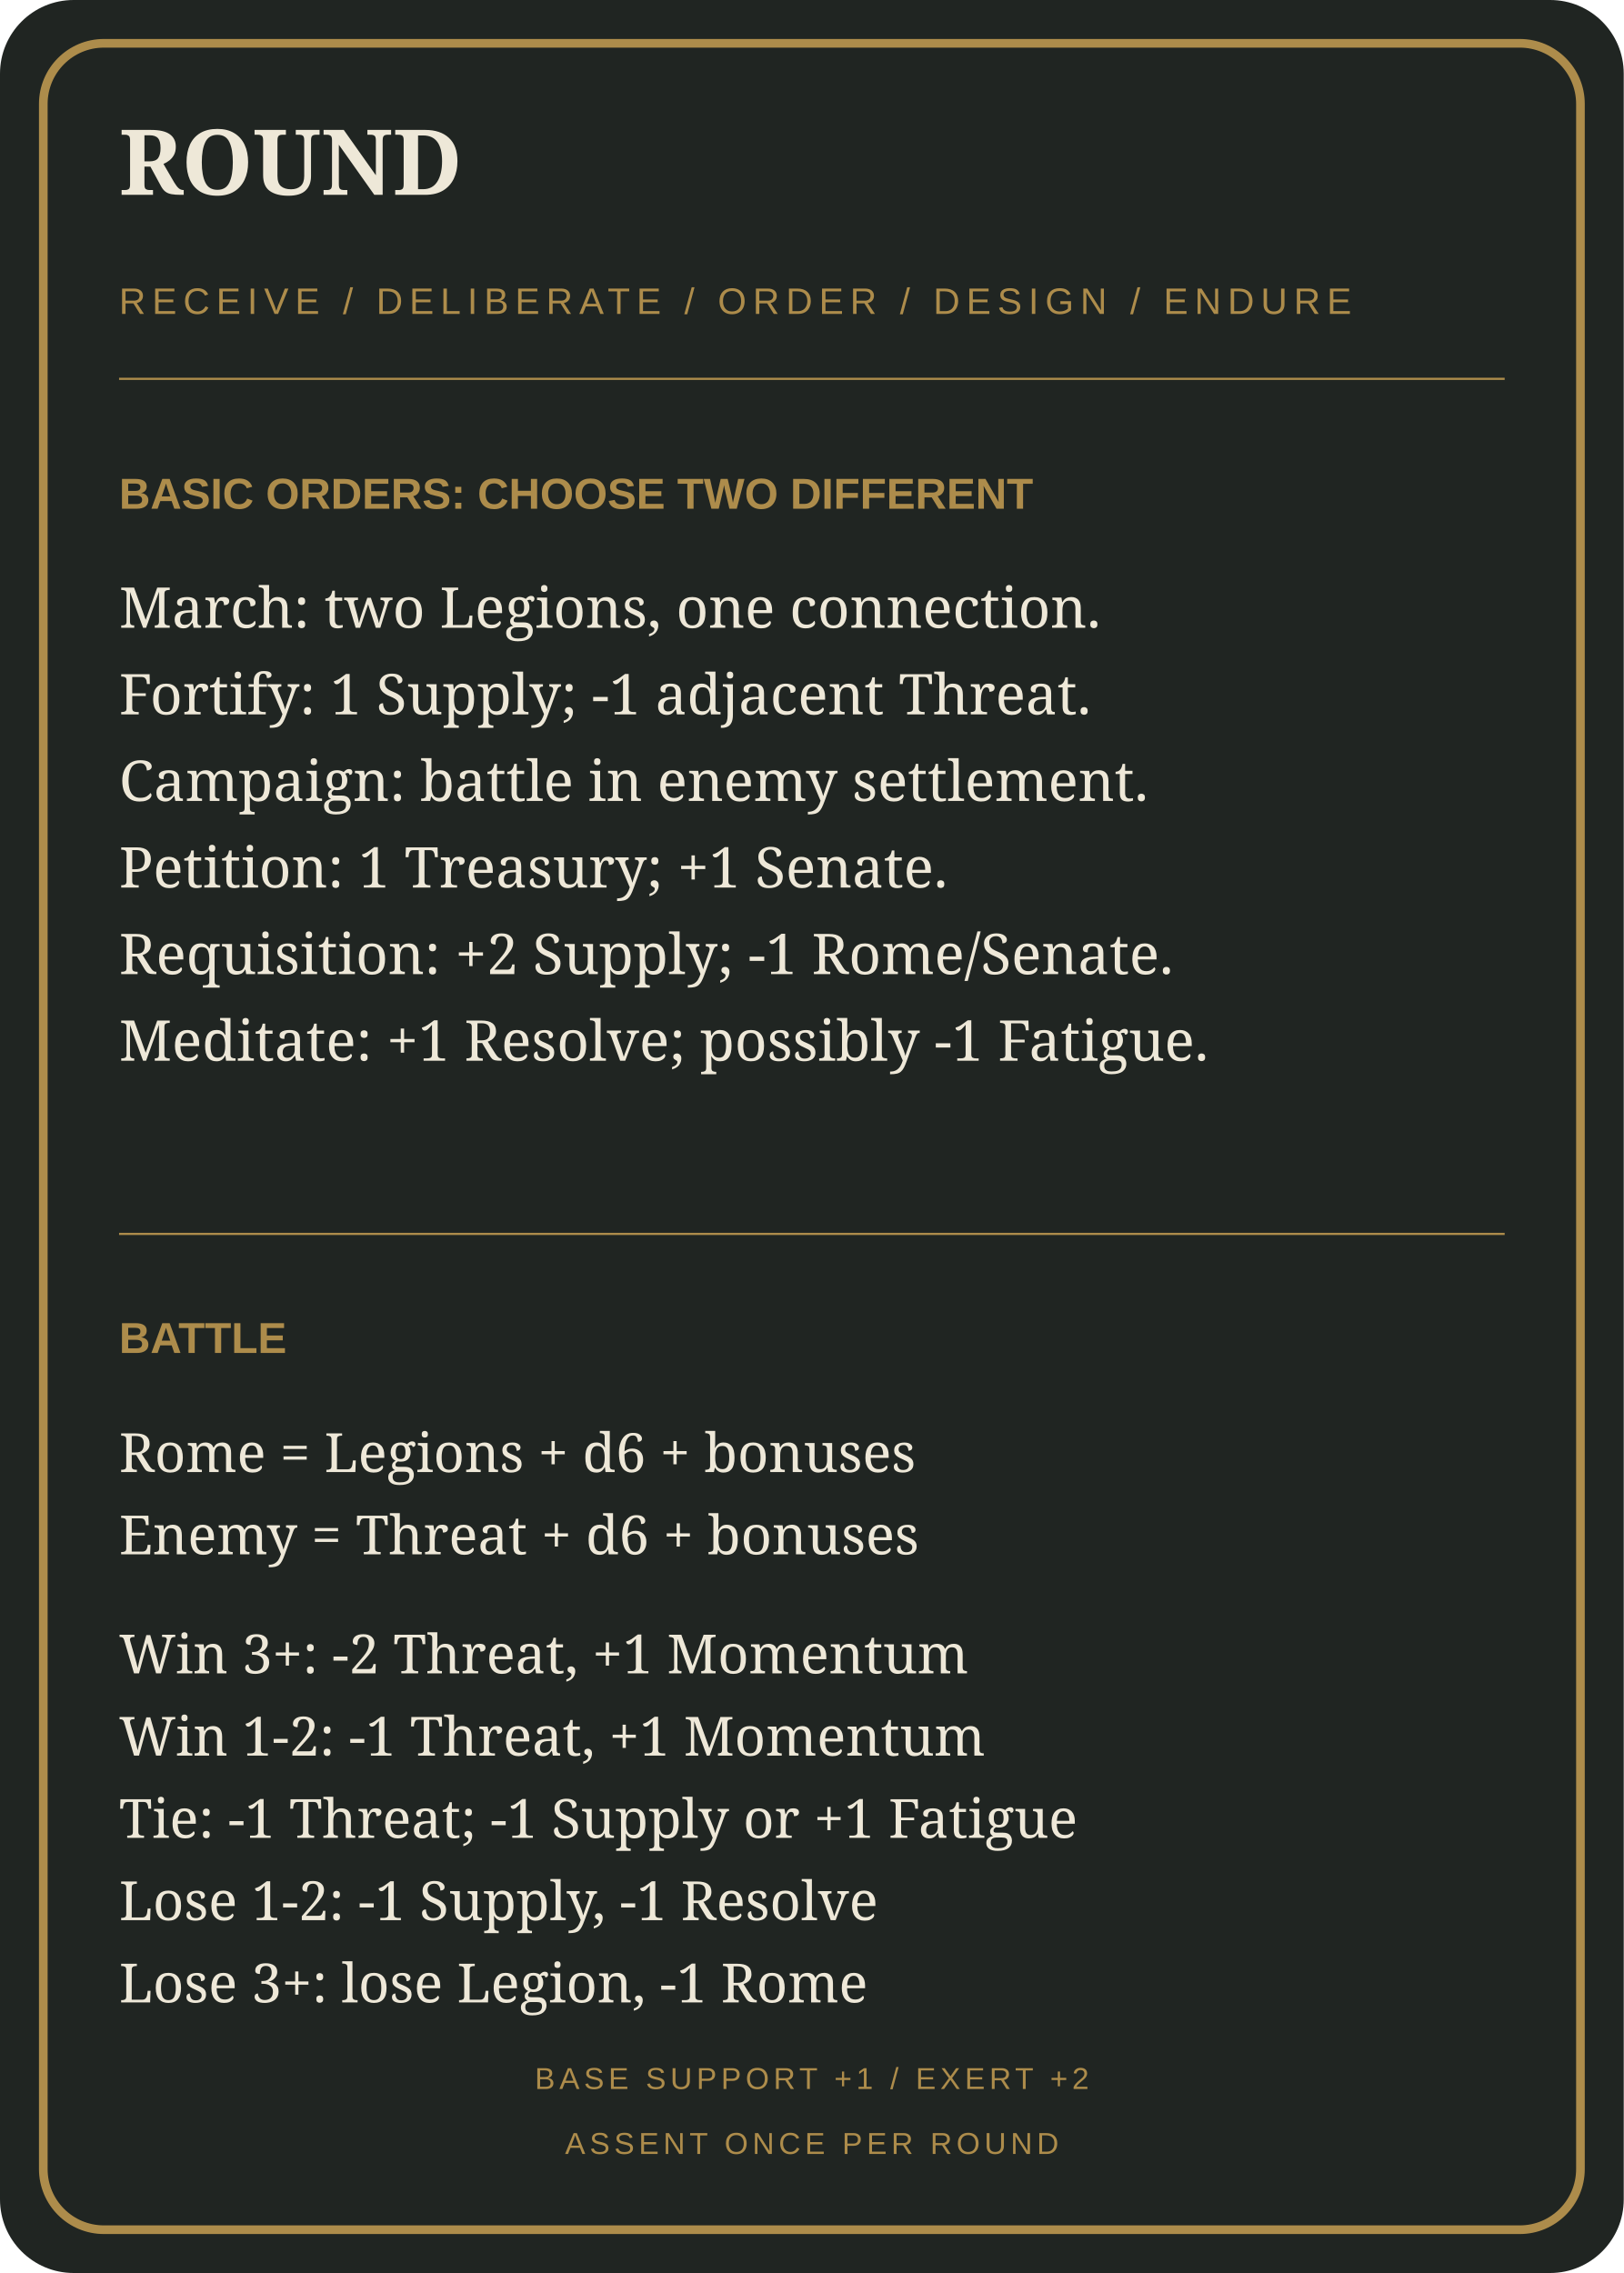
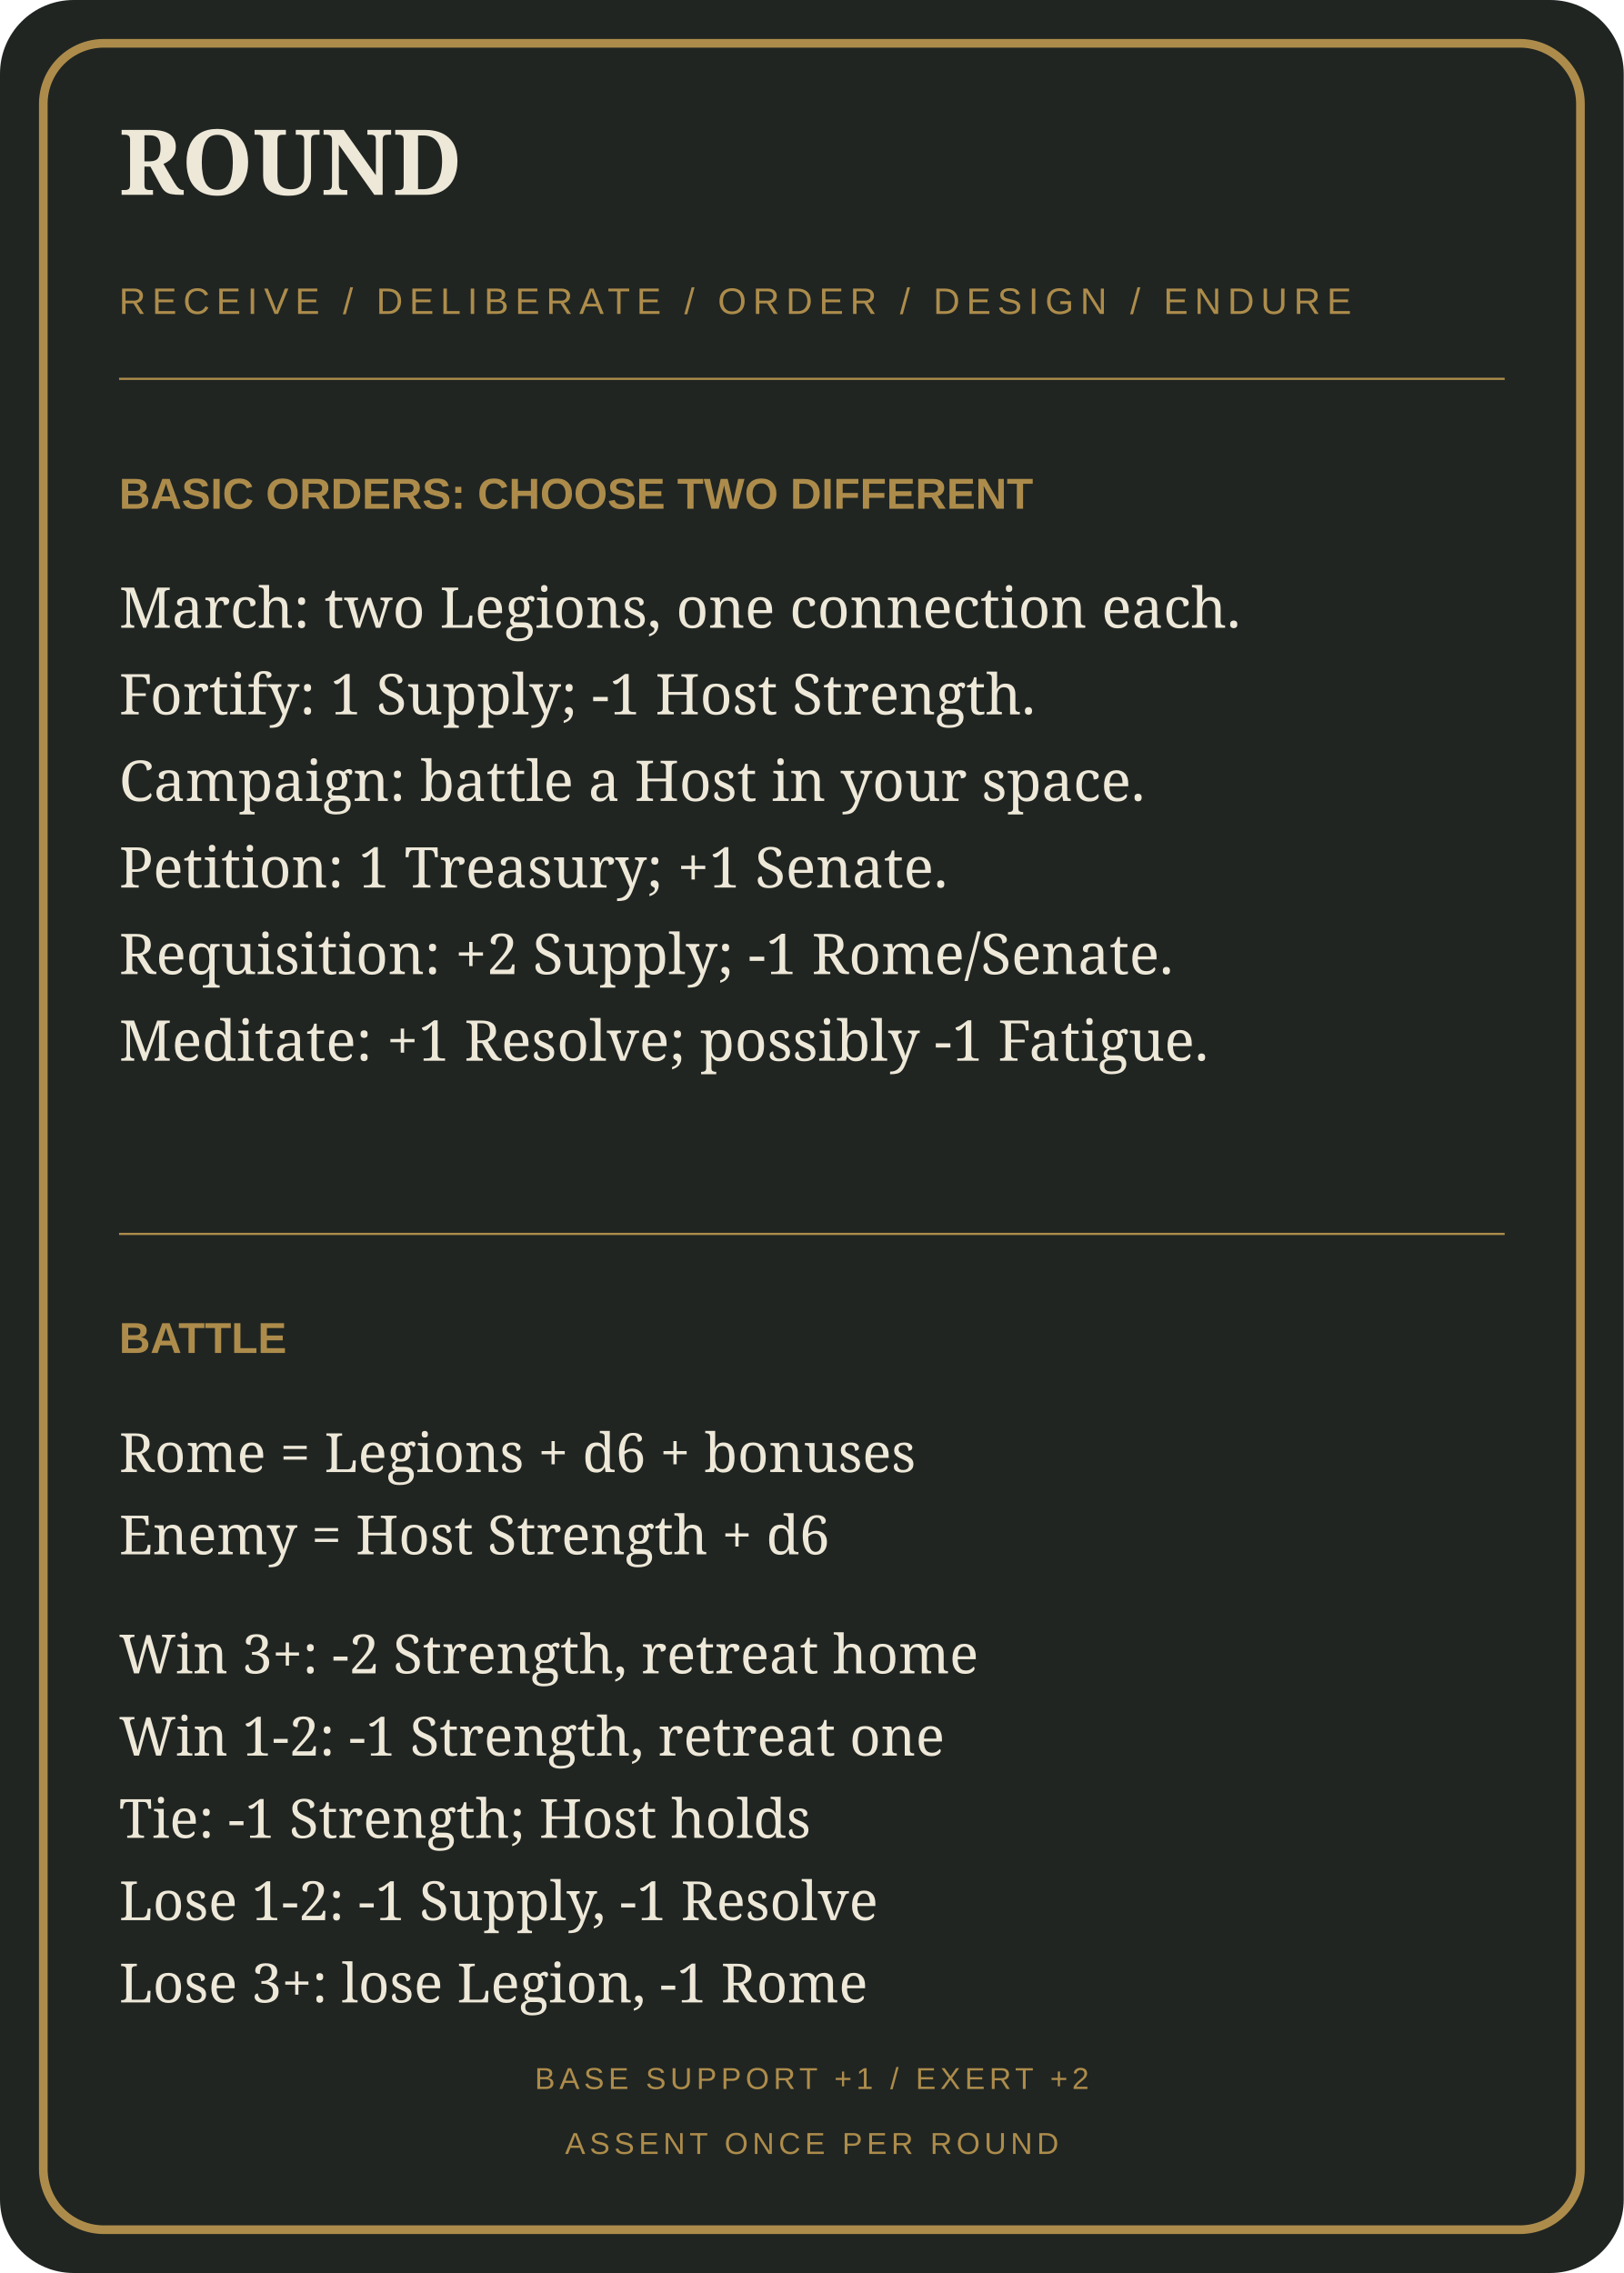
<svg xmlns="http://www.w3.org/2000/svg" width="2.5in" height="3.5in" viewBox="0 0 750 1050">
  <rect width="750" height="1050" rx="34" fill="#202522" />
  <rect x="20" y="20" width="710" height="1010" rx="28" fill="none" stroke="#ad8c4b" stroke-width="4" />
  <text x="55" y="90" fill="#eee8d8" font-family="Georgia" font-size="42" font-weight="bold">ROUND</text>
  <text x="55" y="145" fill="#ad8c4b" font-family="Arial" font-size="17" letter-spacing="3">RECEIVE / DELIBERATE / ORDER / DESIGN / ENDURE</text>
  <path d="M55 175H695" stroke="#ad8c4b" />
  <text x="55" y="235" fill="#ad8c4b" font-family="Arial" font-size="20" font-weight="bold">BASIC ORDERS: CHOOSE TWO DIFFERENT</text>
  <text x="55" y="290" fill="#eee8d8" font-family="Georgia" font-size="26">
-     <tspan x="55">March: two Legions, one connection.</tspan>
-     <tspan x="55" dy="40">Fortify: 1 Supply; -1 adjacent Threat.</tspan>
-     <tspan x="55" dy="40">Campaign: battle in enemy settlement.</tspan>
+     <tspan x="55">March: two Legions, one connection each.</tspan>
+     <tspan x="55" dy="40">Fortify: 1 Supply; -1 Host Strength.</tspan>
+     <tspan x="55" dy="40">Campaign: battle a Host in your space.</tspan>
    <tspan x="55" dy="40">Petition: 1 Treasury; +1 Senate.</tspan>
    <tspan x="55" dy="40">Requisition: +2 Supply; -1 Rome/Senate.</tspan>
    <tspan x="55" dy="40">Meditate: +1 Resolve; possibly -1 Fatigue.</tspan>
  </text>
  <path d="M55 570H695" stroke="#ad8c4b" />
  <text x="55" y="625" fill="#ad8c4b" font-family="Arial" font-size="20" font-weight="bold">BATTLE</text>
  <text x="55" y="680" fill="#eee8d8" font-family="Georgia" font-size="25">
    <tspan x="55">Rome = Legions + d6 + bonuses</tspan>
-     <tspan x="55" dy="38">Enemy = Threat + d6 + bonuses</tspan>
-     <tspan x="55" dy="55">Win 3+: -2 Threat, +1 Momentum</tspan>
-     <tspan x="55" dy="38">Win 1-2: -1 Threat, +1 Momentum</tspan>
-     <tspan x="55" dy="38">Tie: -1 Threat; -1 Supply or +1 Fatigue</tspan>
+     <tspan x="55" dy="38">Enemy = Host Strength + d6</tspan>
+     <tspan x="55" dy="55">Win 3+: -2 Strength, retreat home</tspan>
+     <tspan x="55" dy="38">Win 1-2: -1 Strength, retreat one</tspan>
+     <tspan x="55" dy="38">Tie: -1 Strength; Host holds</tspan>
    <tspan x="55" dy="38">Lose 1-2: -1 Supply, -1 Resolve</tspan>
    <tspan x="55" dy="38">Lose 3+: lose Legion, -1 Rome</tspan>
  </text>
  <text x="375" y="965" text-anchor="middle" fill="#ad8c4b" font-family="Arial" font-size="14" letter-spacing="2">BASE SUPPORT +1 / EXERT +2</text>
  <text x="375" y="995" text-anchor="middle" fill="#ad8c4b" font-family="Arial" font-size="14" letter-spacing="2">ASSENT ONCE PER ROUND</text>
</svg>
